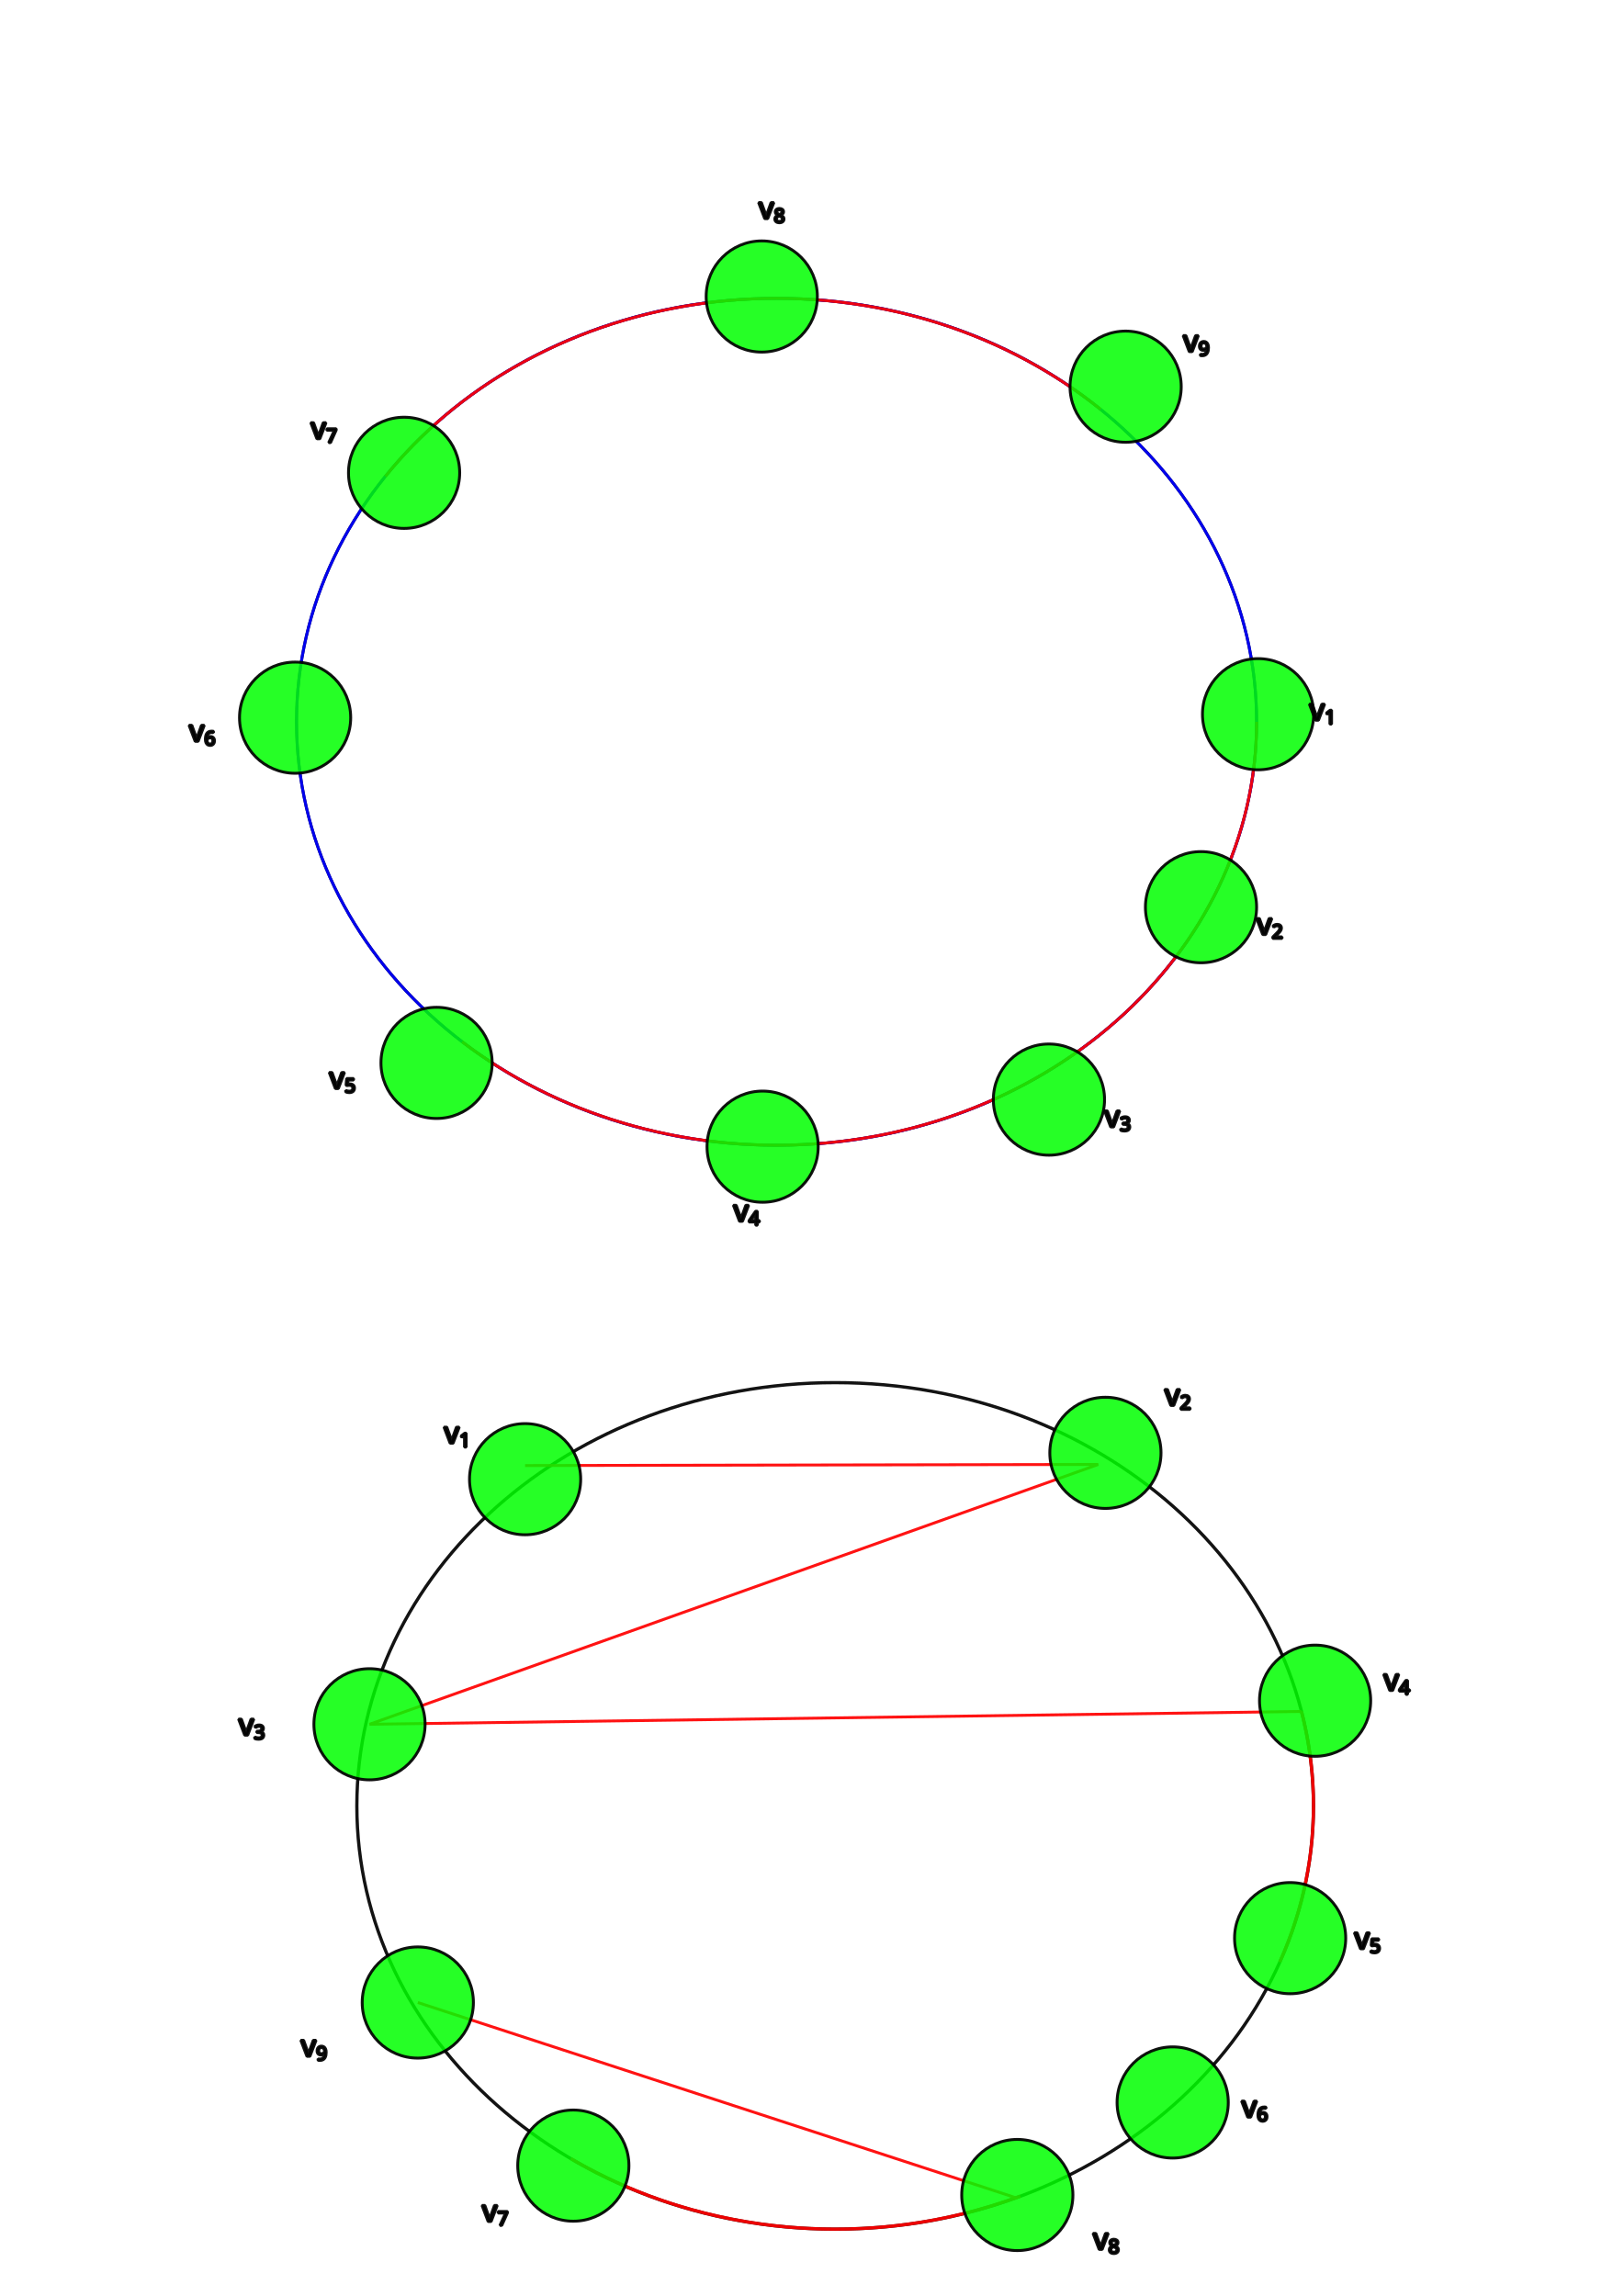
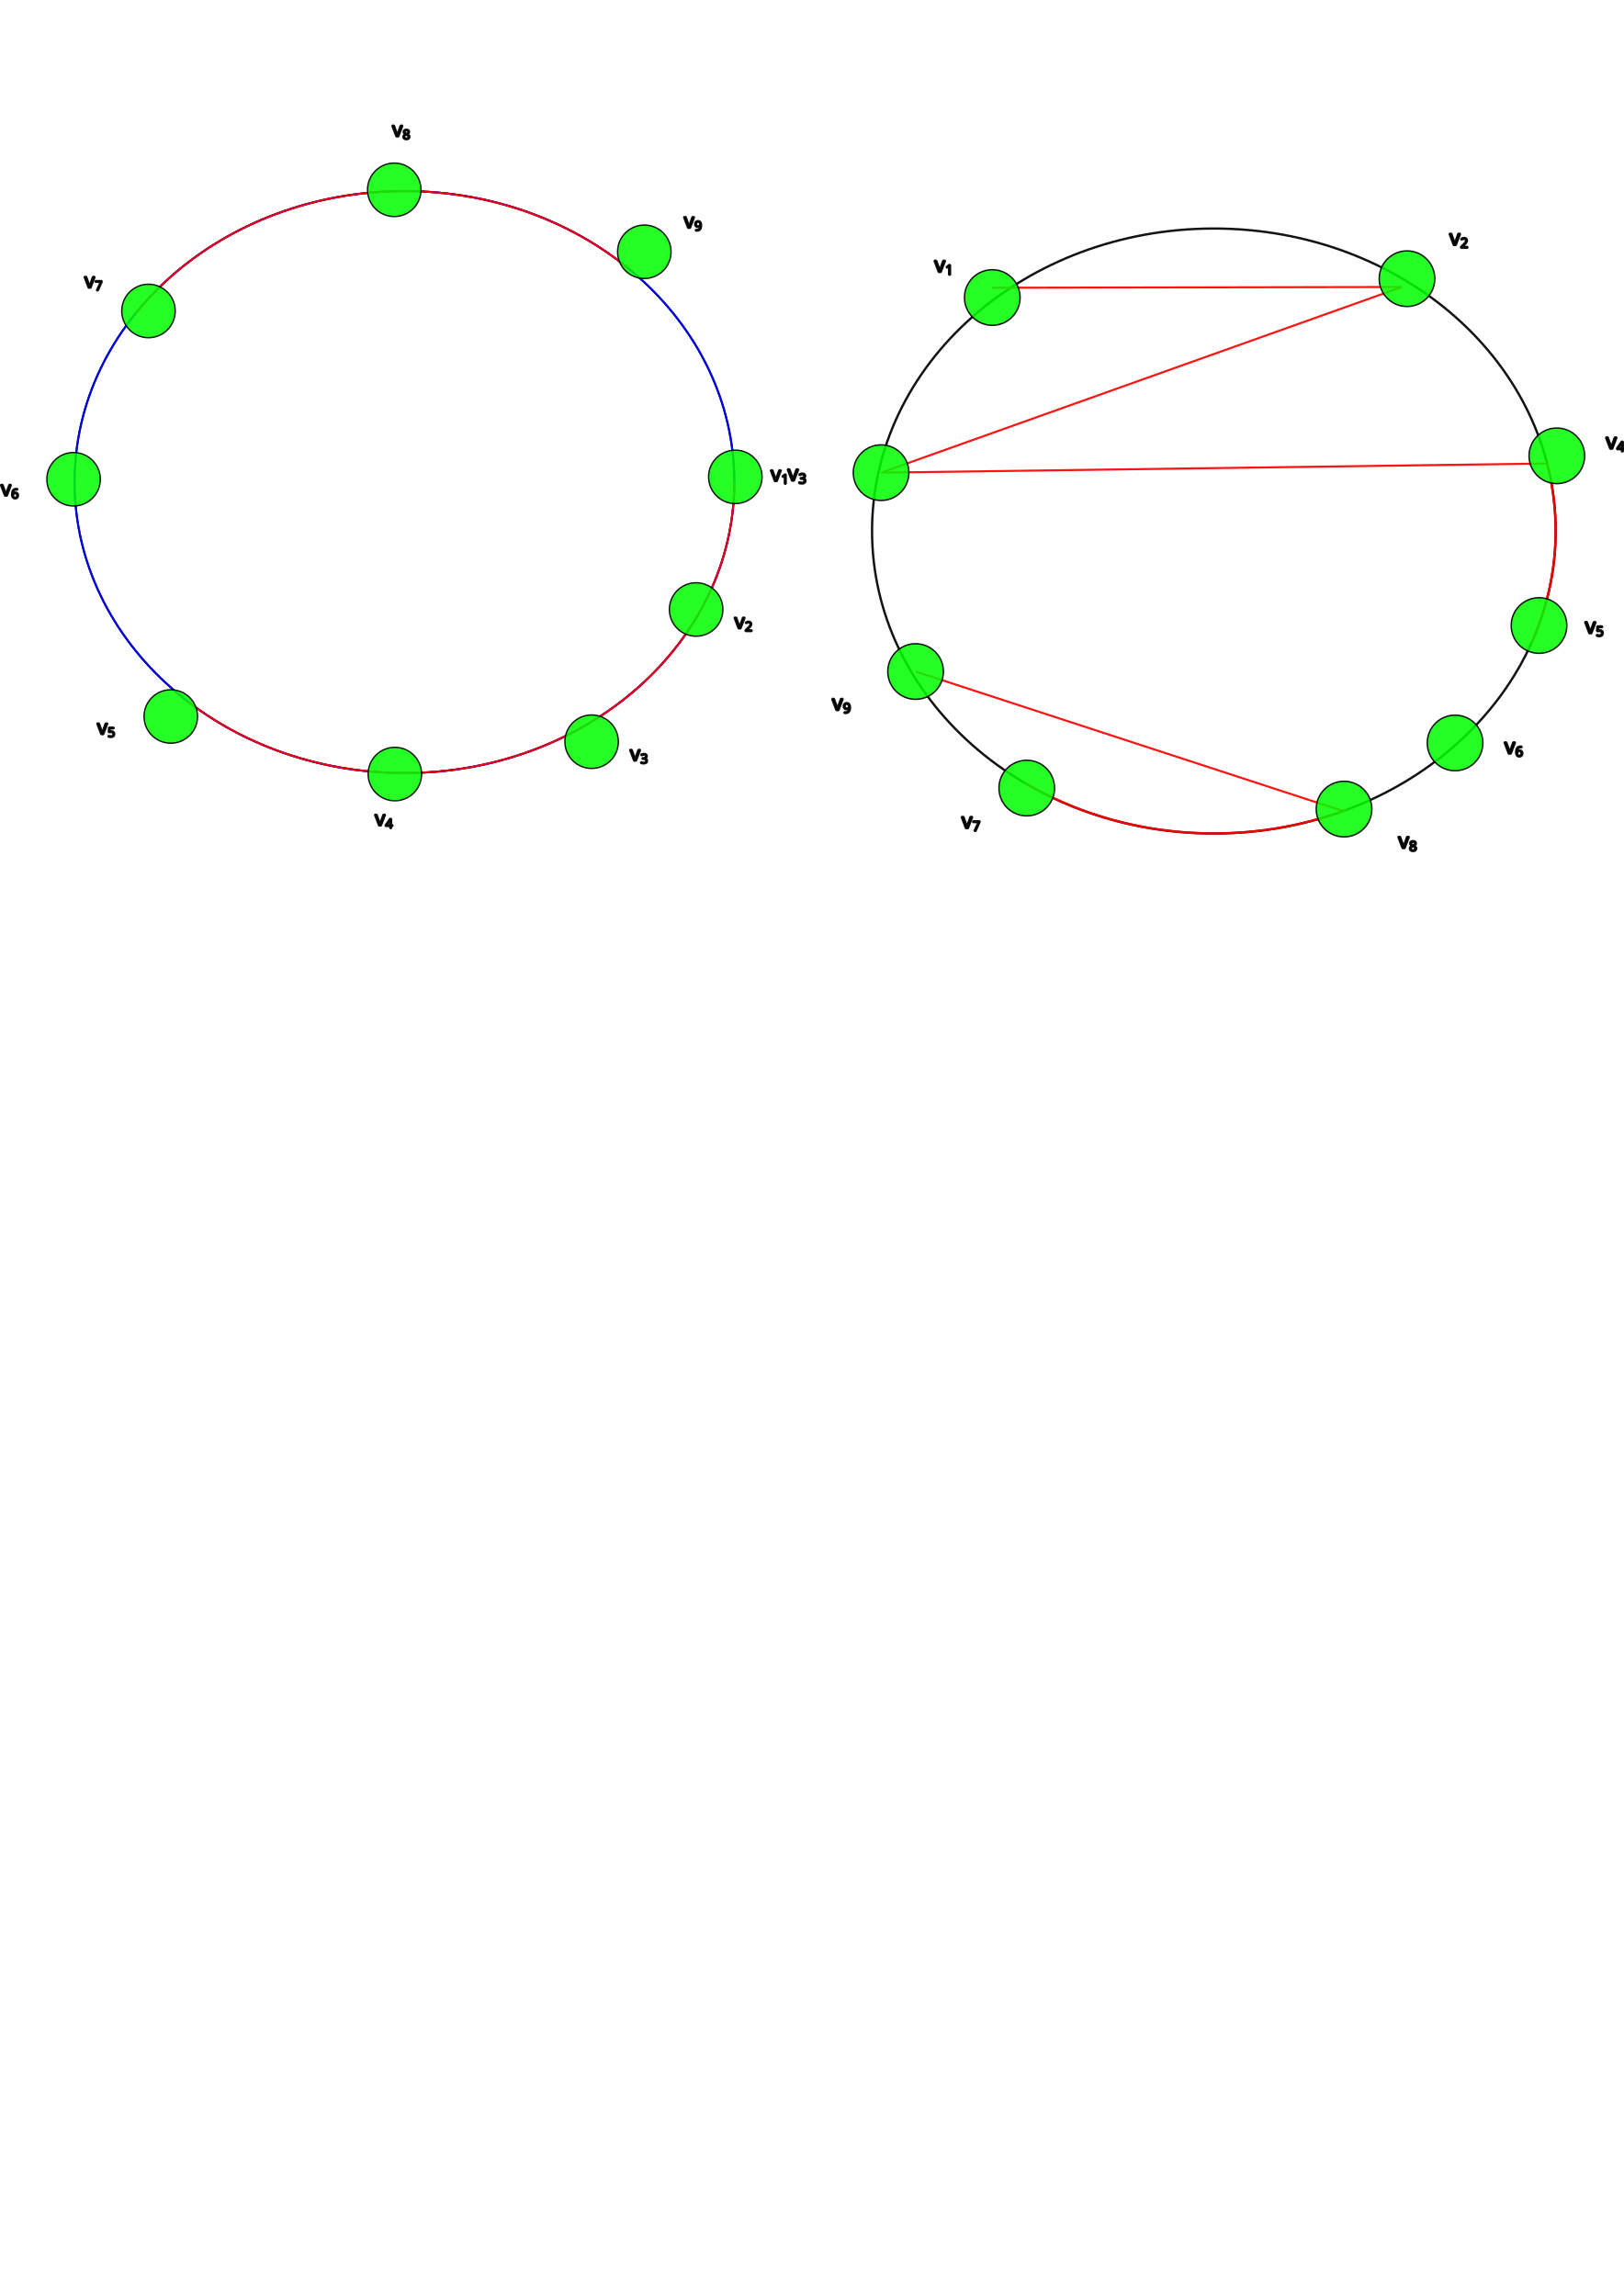
<svg xmlns="http://www.w3.org/2000/svg" width="210mm" height="297mm" viewBox="0 0 210 297" version="1.1" id="svg1">
  <defs id="defs1">
    <rect x="563.525" y="132.274" width="71.573" height="28.992" id="rect13" />
    <rect x="345.182" y="75.197" width="68.855" height="34.428" id="rect12" />
    <rect x="129.556" y="182.104" width="40.793" height="49.056" id="rect11" />
    <rect x="64.325" y="370.549" width="54.359" height="40.769" id="rect10" />
    <rect x="156.736" y="560.807" width="75.197" height="48.017" id="rect9" />
    <rect x="358.498" y="583.73" width="79.094" height="38.684" id="rect8" />
    <rect x="539.93" y="537.592" width="76.142" height="38.617" id="rect7" />
    <rect x="614.26" y="443.527" width="65.231" height="30.305" id="rect6" />
    <rect x="640.059" y="338.731" width="62.988" height="28.194" id="rect5" />
    <rect x="659.56" y="321.626" width="57.077" height="54.359" id="rect4" />
    <rect x="672.243" y="331.592" width="57.983" height="50.735" id="rect3" />
    <rect x="640.059" y="338.731" width="62.988" height="28.194" id="rect5-2" />
    <rect x="640.059" y="338.731" width="62.988" height="28.194" id="rect5-1" />
    <rect x="640.059" y="338.731" width="62.988" height="28.194" id="rect5-22" />
    <rect x="640.059" y="338.731" width="62.988" height="28.194" id="rect5-26" />
    <rect x="640.059" y="338.731" width="62.988" height="28.194" id="rect5-5" />
    <rect x="640.059" y="338.731" width="62.988" height="28.194" id="rect5-0" />
    <rect x="640.059" y="338.731" width="62.988" height="28.194" id="rect5-9" />
    <rect x="640.059" y="338.731" width="62.988" height="28.194" id="rect5-4" />
    <rect x="64.325" y="370.549" width="54.359" height="40.769" id="rect10-0" />
  </defs>
  <g id="layer1">
-     <ellipse style="fill:none;fill-opacity:0.85;stroke:#000000;stroke-width:0.374;stroke-linejoin:bevel;stroke-opacity:0.922" id="path2" cx="100.438" cy="93.367" rx="62.085" ry="54.774" />
-     <ellipse style="fill:none;fill-opacity:0.85;stroke:#0000ff;stroke-width:0.374;stroke-linejoin:bevel;stroke-opacity:0.922" id="path2-82" cx="100.438" cy="93.367" rx="62.085" ry="54.774" />
-     <path style="fill:none;fill-opacity:0.85;stroke:#ff0000;stroke-width:0.374;stroke-linejoin:bevel;stroke-opacity:0.922" id="path2-8" d="M 162.523,93.367 A 62.085,54.774 0 0 1 126.223,143.193 62.085,54.774 0 0 1 59.771,134.754" />
-     <ellipse style="fill:none;fill-opacity:0.85;stroke:#000000;stroke-width:0.422;stroke-linejoin:bevel;stroke-opacity:0.922" id="path13" cx="108.015" cy="233.601" rx="61.862" ry="54.75" />
-     <path style="fill:none;fill-opacity:0.85;stroke:#ff0000;stroke-width:0.422;stroke-linejoin:bevel;stroke-opacity:0.922" id="path13-6" d="m 168.311,221.357 a 61.862,54.75 0 0 1 -2.799,32.446" />
-     <path style="fill:none;fill-opacity:0.85;stroke:#ff0000;stroke-width:0.422;stroke-linejoin:bevel;stroke-opacity:0.922" id="path13-6-0" d="M 131.963,284.082 A 61.862,54.75 0 0 1 73.818,279.225" />
-     <path style="fill:none;fill-opacity:0.85;stroke:#ff0000;stroke-width:0.374;stroke-linejoin:bevel;stroke-opacity:0.922" d="m 67.914,189.576 74.131,-0.142 -94.256,33.61 120.529,-1.659" id="path14" />
-     <path style="fill:none;fill-opacity:0.85;stroke:#ff0000;stroke-width:0.374;stroke-linejoin:bevel;stroke-opacity:0.922" d="m 54.036,259.036 77.537,25.318" id="path15" />
-     <path style="fill:none;fill-opacity:0.85;stroke:#ff0000;stroke-width:0.374;stroke-linejoin:bevel;stroke-opacity:0.922" id="path2-8-8" d="M 49.844,61.622 A 62.085,54.774 0 0 1 93.877,38.9 62.085,54.774 0 0 1 142.339,52.949" />
+     <ellipse style="fill:none;fill-opacity:0.85;stroke:#000000;stroke-width:0.257;stroke-linejoin:bevel;stroke-opacity:0.922" id="path2" cx="52.31" cy="62.358" rx="42.665" ry="37.64" />
+     <ellipse style="fill:none;fill-opacity:0.85;stroke:#0000ff;stroke-width:0.257;stroke-linejoin:bevel;stroke-opacity:0.922" id="path2-82" cx="52.31" cy="62.358" rx="42.665" ry="37.64" />
+     <path style="fill:none;fill-opacity:0.85;stroke:#ff0000;stroke-width:0.257;stroke-linejoin:bevel;stroke-opacity:0.922" id="path2-8" d="M 94.975,62.358 A 42.665,37.64 0 0 1 70.029,96.599 42.665,37.64 0 0 1 24.363,90.8" />
+     <ellipse style="fill:none;fill-opacity:0.85;stroke:#000000;stroke-width:0.301;stroke-linejoin:bevel;stroke-opacity:0.922" id="path13" cx="156.995" cy="68.688" rx="44.209" ry="39.127" />
+     <path style="fill:none;fill-opacity:0.85;stroke:#ff0000;stroke-width:0.301;stroke-linejoin:bevel;stroke-opacity:0.922" id="path13-6" d="m 200.084,59.938 a 44.209,39.127 0 0 1 -2,23.187" />
+     <path style="fill:none;fill-opacity:0.85;stroke:#ff0000;stroke-width:0.301;stroke-linejoin:bevel;stroke-opacity:0.922" id="path13-6-0" d="m 174.109,104.763 a 44.209,39.127 0 0 1 -41.553,-3.471" />
+     <path style="fill:none;fill-opacity:0.85;stroke:#ff0000;stroke-width:0.267;stroke-linejoin:bevel;stroke-opacity:0.922" d="m 128.337,37.225 52.977,-0.102 -67.359,24.019 86.135,-1.185" id="path14" />
+     <path style="fill:none;fill-opacity:0.85;stroke:#ff0000;stroke-width:0.267;stroke-linejoin:bevel;stroke-opacity:0.922" d="m 118.418,86.865 55.411,18.093" id="path15" />
+     <path style="fill:none;fill-opacity:0.85;stroke:#ff0000;stroke-width:0.257;stroke-linejoin:bevel;stroke-opacity:0.922" id="path2-8-8" d="M 17.542,40.543 A 42.665,37.64 0 0 1 47.801,24.929 42.665,37.64 0 0 1 81.104,34.583" />
  </g>
  <g id="layer2">
-     <circle style="fill:#00ff00;fill-opacity:0.85;stroke:#000000;stroke-width:0.374;stroke-linejoin:bevel;stroke-opacity:0.922" id="path3" cx="98.521" cy="38.354" r="7.191" />
-     <circle style="fill:#00ff00;fill-opacity:0.85;stroke:#000000;stroke-width:0.374;stroke-linejoin:bevel;stroke-opacity:0.922" id="path3-9" cx="162.71" cy="92.387" r="7.191" />
-     <circle style="fill:#00ff00;fill-opacity:0.85;stroke:#000000;stroke-width:0.374;stroke-linejoin:bevel;stroke-opacity:0.922" id="path3-9-1" cx="67.914" cy="191.341" r="7.191" />
-     <circle style="fill:#00ff00;fill-opacity:0.85;stroke:#000000;stroke-width:0.374;stroke-linejoin:bevel;stroke-opacity:0.922" id="path3-9-0" cx="47.789" cy="223.044" r="7.191" />
-     <circle style="fill:#00ff00;fill-opacity:0.85;stroke:#000000;stroke-width:0.374;stroke-linejoin:bevel;stroke-opacity:0.922" id="path3-9-2" cx="142.967" cy="187.932" r="7.191" />
-     <circle style="fill:#00ff00;fill-opacity:0.85;stroke:#000000;stroke-width:0.374;stroke-linejoin:bevel;stroke-opacity:0.922" id="path3-9-5" cx="54.036" cy="259.036" r="7.191" />
-     <circle style="fill:#00ff00;fill-opacity:0.85;stroke:#000000;stroke-width:0.374;stroke-linejoin:bevel;stroke-opacity:0.922" id="path3-9-29" cx="170.088" cy="219.995" r="7.191" />
-     <circle style="fill:#00ff00;fill-opacity:0.85;stroke:#000000;stroke-width:0.374;stroke-linejoin:bevel;stroke-opacity:0.922" id="path3-9-9" cx="74.151" cy="280.134" r="7.191" />
-     <circle style="fill:#00ff00;fill-opacity:0.85;stroke:#000000;stroke-width:0.374;stroke-linejoin:bevel;stroke-opacity:0.922" id="path3-9-10" cx="166.859" cy="250.709" r="7.191" />
-     <circle style="fill:#00ff00;fill-opacity:0.85;stroke:#000000;stroke-width:0.374;stroke-linejoin:bevel;stroke-opacity:0.922" id="path3-9-56" cx="131.573" cy="283.935" r="7.191" />
-     <circle style="fill:#00ff00;fill-opacity:0.85;stroke:#000000;stroke-width:0.374;stroke-linejoin:bevel;stroke-opacity:0.922" id="path3-3" cx="145.582" cy="50.019" r="7.191" />
-     <circle style="fill:#00ff00;fill-opacity:0.85;stroke:#000000;stroke-width:0.374;stroke-linejoin:bevel;stroke-opacity:0.922" id="path3-8" cx="52.263" cy="61.161" r="7.191" />
-     <circle style="fill:#00ff00;fill-opacity:0.85;stroke:#000000;stroke-width:0.374;stroke-linejoin:bevel;stroke-opacity:0.922" id="path3-2" cx="38.167" cy="92.836" r="7.191" />
-     <circle style="fill:#00ff00;fill-opacity:0.85;stroke:#000000;stroke-width:0.374;stroke-linejoin:bevel;stroke-opacity:0.922" id="path3-2-7" cx="151.667" cy="271.965" r="7.191" />
-     <circle style="fill:#00ff00;fill-opacity:0.85;stroke:#000000;stroke-width:0.374;stroke-linejoin:bevel;stroke-opacity:0.922" id="path3-1" cx="56.461" cy="137.49" r="7.191" />
-     <circle style="fill:#00ff00;fill-opacity:0.85;stroke:#000000;stroke-width:0.374;stroke-linejoin:bevel;stroke-opacity:0.922" id="path3-7" cx="98.632" cy="148.327" r="7.191" />
-     <circle style="fill:#00ff00;fill-opacity:0.85;stroke:#000000;stroke-width:0.374;stroke-linejoin:bevel;stroke-opacity:0.922" id="path3-0" cx="155.332" cy="117.35" r="7.191" />
-     <circle style="fill:#00ff00;fill-opacity:0.85;stroke:#000000;stroke-width:0.374;stroke-linejoin:bevel;stroke-opacity:0.922" id="path3-16" cx="135.665" cy="142.238" r="7.191" />
+     <circle style="fill:#00ff00;fill-opacity:0.85;stroke:#000000;stroke-width:0.18;stroke-linejoin:bevel;stroke-opacity:0.922" id="path3" cx="50.992" cy="24.553" r="3.459" />
+     <circle style="fill:#00ff00;fill-opacity:0.85;stroke:#000000;stroke-width:0.18;stroke-linejoin:bevel;stroke-opacity:0.922" id="path3-9" cx="95.103" cy="61.685" r="3.459" />
+     <circle style="fill:#00ff00;fill-opacity:0.85;stroke:#000000;stroke-width:0.187;stroke-linejoin:bevel;stroke-opacity:0.922" id="path3-9-1" cx="128.337" cy="38.486" r="3.597" />
+     <circle style="fill:#00ff00;fill-opacity:0.85;stroke:#000000;stroke-width:0.187;stroke-linejoin:bevel;stroke-opacity:0.922" id="path3-9-0" cx="113.954" cy="61.143" r="3.597" />
+     <circle style="fill:#00ff00;fill-opacity:0.85;stroke:#000000;stroke-width:0.187;stroke-linejoin:bevel;stroke-opacity:0.922" id="path3-9-2" cx="181.973" cy="36.05" r="3.597" />
+     <circle style="fill:#00ff00;fill-opacity:0.85;stroke:#000000;stroke-width:0.187;stroke-linejoin:bevel;stroke-opacity:0.922" id="path3-9-5" cx="118.418" cy="86.865" r="3.597" />
+     <circle style="fill:#00ff00;fill-opacity:0.85;stroke:#000000;stroke-width:0.187;stroke-linejoin:bevel;stroke-opacity:0.922" id="path3-9-29" cx="201.355" cy="58.964" r="3.597" />
+     <circle style="fill:#00ff00;fill-opacity:0.85;stroke:#000000;stroke-width:0.187;stroke-linejoin:bevel;stroke-opacity:0.922" id="path3-9-9" cx="132.794" cy="101.942" r="3.597" />
+     <circle style="fill:#00ff00;fill-opacity:0.85;stroke:#000000;stroke-width:0.187;stroke-linejoin:bevel;stroke-opacity:0.922" id="path3-9-10" cx="199.047" cy="80.914" r="3.597" />
+     <circle style="fill:#00ff00;fill-opacity:0.85;stroke:#000000;stroke-width:0.187;stroke-linejoin:bevel;stroke-opacity:0.922" id="path3-9-56" cx="173.83" cy="104.658" r="3.597" />
+     <circle style="fill:#00ff00;fill-opacity:0.85;stroke:#000000;stroke-width:0.18;stroke-linejoin:bevel;stroke-opacity:0.922" id="path3-3" cx="83.333" cy="32.57" r="3.459" />
+     <circle style="fill:#00ff00;fill-opacity:0.85;stroke:#000000;stroke-width:0.18;stroke-linejoin:bevel;stroke-opacity:0.922" id="path3-8" cx="19.204" cy="40.227" r="3.459" />
+     <circle style="fill:#00ff00;fill-opacity:0.85;stroke:#000000;stroke-width:0.18;stroke-linejoin:bevel;stroke-opacity:0.922" id="path3-2" cx="9.517" cy="61.994" r="3.459" />
+     <circle style="fill:#00ff00;fill-opacity:0.85;stroke:#000000;stroke-width:0.187;stroke-linejoin:bevel;stroke-opacity:0.922" id="path3-2-7" cx="188.19" cy="96.104" r="3.597" />
+     <circle style="fill:#00ff00;fill-opacity:0.85;stroke:#000000;stroke-width:0.18;stroke-linejoin:bevel;stroke-opacity:0.922" id="path3-1" cx="22.089" cy="92.68" r="3.459" />
+     <circle style="fill:#00ff00;fill-opacity:0.85;stroke:#000000;stroke-width:0.18;stroke-linejoin:bevel;stroke-opacity:0.922" id="path3-7" cx="51.069" cy="100.127" r="3.459" />
+     <circle style="fill:#00ff00;fill-opacity:0.85;stroke:#000000;stroke-width:0.18;stroke-linejoin:bevel;stroke-opacity:0.922" id="path3-0" cx="90.033" cy="78.84" r="3.459" />
+     <circle style="fill:#00ff00;fill-opacity:0.85;stroke:#000000;stroke-width:0.18;stroke-linejoin:bevel;stroke-opacity:0.922" id="path3-16" cx="76.518" cy="95.943" r="3.459" />
    <text xml:space="preserve" transform="scale(0.2645833)" id="text3" style="font-size:14.667px;font-family:'CMU Sans Serif';-inkscape-font-specification:'CMU Sans Serif, Normal';white-space:pre;shape-inside:url(#rect3);display:inline;fill:none;fill-opacity:0.85;stroke:#0000ff;stroke-width:1.414;stroke-linejoin:bevel;stroke-opacity:0.922" />
    <text xml:space="preserve" transform="scale(0.2645833)" id="text4" style="font-size:14.667px;font-family:'CMU Sans Serif';-inkscape-font-specification:'CMU Sans Serif, Normal';white-space:pre;shape-inside:url(#rect4);display:inline;fill:#000000;fill-opacity:0.85;stroke:#000000;stroke-width:1.414;stroke-linejoin:bevel;stroke-opacity:0.922" />
-     <text xml:space="preserve" transform="scale(0.2645833)" id="text5" style="font-size:14.667px;font-family:'CMU Sans Serif';-inkscape-font-specification:'CMU Sans Serif, Normal';white-space:pre;shape-inside:url(#rect5);display:inline;fill:#000000;fill-opacity:0.85;stroke:#000000;stroke-width:1.414;stroke-linejoin:bevel;stroke-opacity:0.922">
-       <tspan x="640.059" y="352.111" id="tspan38">v<tspan style="font-size:65%;baseline-shift:sub" id="tspan37">1</tspan>
+     <text xml:space="preserve" transform="matrix(0.1818219,0,0,0.1818219,-16.71139,-1.803349)" id="text5" style="font-size:14.667px;font-family:'CMU Sans Serif';-inkscape-font-specification:'CMU Sans Serif, Normal';white-space:pre;shape-inside:url(#rect5);display:inline;fill:#000000;fill-opacity:0.85;stroke:#000000;stroke-width:1.414;stroke-linejoin:bevel;stroke-opacity:0.922">
+       <tspan x="640.059" y="352.294" id="tspan2">v<tspan style="font-size:65%;baseline-shift:sub" id="tspan1">1</tspan>
      </tspan>
    </text>
-     <text xml:space="preserve" transform="matrix(0.2645833,0,0,0.2645833,-111.9245,93.52519)" id="text5-2" style="font-size:14.667px;font-family:'CMU Sans Serif';-inkscape-font-specification:'CMU Sans Serif, Normal';white-space:pre;shape-inside:url(#rect5-2);display:inline;fill:#000000;fill-opacity:0.85;stroke:#000000;stroke-width:1.414;stroke-linejoin:bevel;stroke-opacity:0.922">
-       <tspan x="640.059" y="352.111" id="tspan40">v<tspan style="font-size:65%;baseline-shift:sub" id="tspan39">1</tspan>
+     <text xml:space="preserve" transform="matrix(0.1890828,0,0,0.1890828,-0.184015,-31.4169)" id="text5-2" style="font-size:14.667px;font-family:'CMU Sans Serif';-inkscape-font-specification:'CMU Sans Serif, Normal';white-space:pre;shape-inside:url(#rect5-2);display:inline;fill:#000000;fill-opacity:0.85;stroke:#000000;stroke-width:1.414;stroke-linejoin:bevel;stroke-opacity:0.922">
+       <tspan x="640.059" y="352.294" id="tspan4">v<tspan style="font-size:65%;baseline-shift:sub" id="tspan3">1</tspan>
      </tspan>
    </text>
-     <text xml:space="preserve" transform="scale(0.2645833)" id="text6" style="font-size:14.667px;font-family:'CMU Sans Serif';-inkscape-font-specification:'CMU Sans Serif, Normal';white-space:pre;shape-inside:url(#rect6);display:inline;fill:#000000;fill-opacity:0.85;stroke:#000000;stroke-width:1.414;stroke-linejoin:bevel;stroke-opacity:0.922">
-       <tspan x="614.26" y="456.908" id="tspan42">v<tspan style="font-size:65%;baseline-shift:sub" id="tspan41">2</tspan>
+     <text xml:space="preserve" transform="matrix(0.1818219,0,0,0.1818219,-16.71139,-1.803349)" id="text6" style="font-size:14.667px;font-family:'CMU Sans Serif';-inkscape-font-specification:'CMU Sans Serif, Normal';white-space:pre;shape-inside:url(#rect6);display:inline;fill:#000000;fill-opacity:0.85;stroke:#000000;stroke-width:1.414;stroke-linejoin:bevel;stroke-opacity:0.922">
+       <tspan x="614.26" y="457.091" id="tspan6">v<tspan style="font-size:65%;baseline-shift:sub" id="tspan5">2</tspan>
      </tspan>
    </text>
-     <text xml:space="preserve" transform="scale(0.2645833)" id="text7" style="font-size:14.667px;font-family:'CMU Sans Serif';-inkscape-font-specification:'CMU Sans Serif, Normal';white-space:pre;shape-inside:url(#rect7);display:inline;fill:#000000;fill-opacity:0.85;stroke:#000000;stroke-width:1.414;stroke-linejoin:bevel;stroke-opacity:0.922">
-       <tspan x="539.93" y="550.973" id="tspan44">v<tspan style="font-size:65%;baseline-shift:sub" id="tspan43">3</tspan>
+     <text xml:space="preserve" transform="matrix(0.1818219,0,0,0.1818219,-16.71139,-1.803349)" id="text7" style="font-size:14.667px;font-family:'CMU Sans Serif';-inkscape-font-specification:'CMU Sans Serif, Normal';white-space:pre;shape-inside:url(#rect7);display:inline;fill:#000000;fill-opacity:0.85;stroke:#000000;stroke-width:1.414;stroke-linejoin:bevel;stroke-opacity:0.922">
+       <tspan x="539.93" y="551.156" id="tspan8">v<tspan style="font-size:65%;baseline-shift:sub" id="tspan7">3</tspan>
      </tspan>
    </text>
-     <text xml:space="preserve" transform="scale(0.2645833)" id="text8" style="font-size:14.667px;font-family:'CMU Sans Serif';-inkscape-font-specification:'CMU Sans Serif, Normal';white-space:pre;shape-inside:url(#rect8);display:inline;fill:#000000;fill-opacity:0.85;stroke:#000000;stroke-width:1.414;stroke-linejoin:bevel;stroke-opacity:0.922">
-       <tspan x="358.498" y="597.111" id="tspan46">v<tspan style="font-size:65%;baseline-shift:sub" id="tspan45">4</tspan>
+     <text xml:space="preserve" transform="matrix(0.1818219,0,0,0.1818219,-16.71139,-1.803349)" id="text8" style="font-size:14.667px;font-family:'CMU Sans Serif';-inkscape-font-specification:'CMU Sans Serif, Normal';white-space:pre;shape-inside:url(#rect8);display:inline;fill:#000000;fill-opacity:0.85;stroke:#000000;stroke-width:1.414;stroke-linejoin:bevel;stroke-opacity:0.922">
+       <tspan x="358.498" y="597.294" id="tspan10">v<tspan style="font-size:65%;baseline-shift:sub" id="tspan9">4</tspan>
      </tspan>
    </text>
-     <text xml:space="preserve" transform="matrix(0.2645833,0,0,0.2645833,1.112475,-11.11134)" id="text9" style="font-size:14.667px;font-family:'CMU Sans Serif';-inkscape-font-specification:'CMU Sans Serif, Normal';white-space:pre;shape-inside:url(#rect9);display:inline;fill:#000000;fill-opacity:0.85;stroke:#000000;stroke-width:1.414;stroke-linejoin:bevel;stroke-opacity:0.922">
-       <tspan x="156.736" y="574.188" id="tspan48">v<tspan style="font-size:65%;baseline-shift:sub" id="tspan47">5</tspan>
+     <text xml:space="preserve" transform="matrix(0.1818219,0,0,0.1818219,-15.9469,-9.439073)" id="text9" style="font-size:14.667px;font-family:'CMU Sans Serif';-inkscape-font-specification:'CMU Sans Serif, Normal';white-space:pre;shape-inside:url(#rect9);display:inline;fill:#000000;fill-opacity:0.85;stroke:#000000;stroke-width:1.414;stroke-linejoin:bevel;stroke-opacity:0.922">
+       <tspan x="156.736" y="574.37" id="tspan12">v<tspan style="font-size:65%;baseline-shift:sub" id="tspan11">5</tspan>
      </tspan>
    </text>
-     <text xml:space="preserve" transform="matrix(0.2645833,0,0,0.2645833,7.430993,-5.683499)" id="text10" style="font-size:14.667px;font-family:'CMU Sans Serif';-inkscape-font-specification:'CMU Sans Serif, Normal';white-space:pre;shape-inside:url(#rect10);display:inline;fill:#000000;fill-opacity:0.85;stroke:#000000;stroke-width:1.414;stroke-linejoin:bevel;stroke-opacity:0.922">
-       <tspan x="64.324" y="383.93" id="tspan50">v<tspan style="font-size:65%;baseline-shift:sub" id="tspan49">6</tspan>
+     <text xml:space="preserve" transform="matrix(0.1818219,0,0,0.1818219,-11.60481,-5.709054)" id="text10" style="font-size:14.667px;font-family:'CMU Sans Serif';-inkscape-font-specification:'CMU Sans Serif, Normal';white-space:pre;shape-inside:url(#rect10);display:inline;fill:#000000;fill-opacity:0.85;stroke:#000000;stroke-width:1.414;stroke-linejoin:bevel;stroke-opacity:0.922">
+       <tspan x="64.324" y="384.113" id="tspan14">v<tspan style="font-size:65%;baseline-shift:sub" id="tspan13">6</tspan>
      </tspan>
    </text>
-     <text xml:space="preserve" transform="matrix(0.2645833,0,0,0.2645833,143.5602,172.2894)" id="text10-3" style="font-size:14.667px;font-family:'CMU Sans Serif';-inkscape-font-specification:'CMU Sans Serif, Normal';white-space:pre;shape-inside:url(#rect10-0);display:inline;fill:#000000;fill-opacity:0.85;stroke:#000000;stroke-width:1.414;stroke-linejoin:bevel;stroke-opacity:0.922">
-       <tspan x="64.324" y="383.93" id="tspan52">v<tspan style="font-size:65%;baseline-shift:sub" id="tspan51">6</tspan>
+     <text xml:space="preserve" transform="matrix(0.1890828,0,0,0.1890828,182.3965,24.87143)" id="text10-3" style="font-size:14.667px;font-family:'CMU Sans Serif';-inkscape-font-specification:'CMU Sans Serif, Normal';white-space:pre;shape-inside:url(#rect10-0);display:inline;fill:#000000;fill-opacity:0.85;stroke:#000000;stroke-width:1.414;stroke-linejoin:bevel;stroke-opacity:0.922">
+       <tspan x="64.324" y="384.113" id="tspan16">v<tspan style="font-size:65%;baseline-shift:sub" id="tspan15">6</tspan>
      </tspan>
    </text>
-     <text xml:space="preserve" transform="matrix(0.2645833,0,0,0.2645833,5.915002,5.033899)" id="text11" style="font-size:14.667px;font-family:'CMU Sans Serif';-inkscape-font-specification:'CMU Sans Serif, Normal';white-space:pre;shape-inside:url(#rect11);display:inline;fill:#000000;fill-opacity:0.85;stroke:#000000;stroke-width:1.414;stroke-linejoin:bevel;stroke-opacity:0.922">
-       <tspan x="129.557" y="195.484" id="tspan54">v<tspan style="font-size:65%;baseline-shift:sub" id="tspan53">7</tspan>
+     <text xml:space="preserve" transform="matrix(0.1818219,0,0,0.1818219,-12.6466,1.655951)" id="text11" style="font-size:14.667px;font-family:'CMU Sans Serif';-inkscape-font-specification:'CMU Sans Serif, Normal';white-space:pre;shape-inside:url(#rect11);display:inline;fill:#000000;fill-opacity:0.85;stroke:#000000;stroke-width:1.414;stroke-linejoin:bevel;stroke-opacity:0.922">
+       <tspan x="129.557" y="195.667" id="tspan18">v<tspan style="font-size:65%;baseline-shift:sub" id="tspan17">7</tspan>
      </tspan>
    </text>
-     <text xml:space="preserve" transform="matrix(0.2645833,0,0,0.2645833,6.784974,4.849412)" id="text12" style="font-style:normal;font-variant:normal;font-weight:normal;font-stretch:normal;font-size:14.667px;font-family:'CMU Sans Serif';-inkscape-font-specification:'CMU Sans Serif, Normal';font-variant-ligatures:normal;font-variant-caps:normal;font-variant-numeric:normal;font-variant-east-asian:normal;white-space:pre;shape-inside:url(#rect12);display:inline;fill:#000000;fill-opacity:0.85;stroke:#000000;stroke-width:1.414;stroke-linejoin:bevel;stroke-opacity:0.922">
-       <tspan x="345.182" y="88.578" id="tspan56">v<tspan style="font-size:65%;baseline-shift:sub" id="tspan55">8</tspan>
+     <text xml:space="preserve" transform="matrix(0.1818219,0,0,0.1818219,-12.04875,1.529172)" id="text12" style="font-style:normal;font-variant:normal;font-weight:normal;font-stretch:normal;font-size:14.667px;font-family:'CMU Sans Serif';-inkscape-font-specification:'CMU Sans Serif, Normal';font-variant-ligatures:normal;font-variant-caps:normal;font-variant-numeric:normal;font-variant-east-asian:normal;white-space:pre;shape-inside:url(#rect12);display:inline;fill:#000000;fill-opacity:0.85;stroke:#000000;stroke-width:1.414;stroke-linejoin:bevel;stroke-opacity:0.922">
+       <tspan x="345.182" y="88.761" id="tspan20">v<tspan style="font-size:65%;baseline-shift:sub" id="tspan19">8</tspan>
      </tspan>
    </text>
-     <text xml:space="preserve" transform="matrix(0.2645833,0,0,0.2645833,3.920635,6.951574)" id="text13" style="font-size:14.667px;font-family:'CMU Sans Serif';-inkscape-font-specification:'CMU Sans Serif, Normal';white-space:pre;shape-inside:url(#rect13);display:inline;fill:#000000;fill-opacity:0.85;stroke:#000000;stroke-width:1.414;stroke-linejoin:bevel;stroke-opacity:0.922">
-       <tspan x="563.525" y="145.654" id="tspan58">v<tspan style="font-size:65%;baseline-shift:sub" id="tspan57">9</tspan>
+     <text xml:space="preserve" transform="matrix(0.1818219,0,0,0.1818219,-14.01713,2.97378)" id="text13" style="font-size:14.667px;font-family:'CMU Sans Serif';-inkscape-font-specification:'CMU Sans Serif, Normal';white-space:pre;shape-inside:url(#rect13);display:inline;fill:#000000;fill-opacity:0.85;stroke:#000000;stroke-width:1.414;stroke-linejoin:bevel;stroke-opacity:0.922">
+       <tspan x="563.525" y="145.837" id="tspan22">v<tspan style="font-size:65%;baseline-shift:sub" id="tspan21">9</tspan>
      </tspan>
    </text>
-     <text xml:space="preserve" transform="matrix(0.2645833,0,0,0.2645833,-18.71564,88.64695)" id="text5-3" style="font-size:14.667px;font-family:'CMU Sans Serif';-inkscape-font-specification:'CMU Sans Serif, Normal';white-space:pre;shape-inside:url(#rect5-1);display:inline;fill:#000000;fill-opacity:0.85;stroke:#000000;stroke-width:1.414;stroke-linejoin:bevel;stroke-opacity:0.922">
-       <tspan x="640.059" y="352.111" id="tspan60">v<tspan style="font-size:65%;baseline-shift:sub" id="tspan59">2</tspan>
+     <text xml:space="preserve" transform="matrix(0.1890828,0,0,0.1890828,66.42714,-34.90311)" id="text5-3" style="font-size:14.667px;font-family:'CMU Sans Serif';-inkscape-font-specification:'CMU Sans Serif, Normal';white-space:pre;shape-inside:url(#rect5-1);display:inline;fill:#000000;fill-opacity:0.85;stroke:#000000;stroke-width:1.414;stroke-linejoin:bevel;stroke-opacity:0.922">
+       <tspan x="640.059" y="352.294" id="tspan24">v<tspan style="font-size:65%;baseline-shift:sub" id="tspan23">2</tspan>
      </tspan>
    </text>
-     <text xml:space="preserve" transform="matrix(0.2645833,0,0,0.2645833,-138.4921,131.2916)" id="text5-27" style="font-size:14.667px;font-family:'CMU Sans Serif';-inkscape-font-specification:'CMU Sans Serif, Normal';white-space:pre;shape-inside:url(#rect5-22);display:inline;fill:#000000;fill-opacity:0.85;stroke:#000000;stroke-width:1.414;stroke-linejoin:bevel;stroke-opacity:0.922">
-       <tspan x="640.059" y="352.111" id="tspan62">v<tspan style="font-size:65%;baseline-shift:sub" id="tspan61">3</tspan>
+     <text xml:space="preserve" transform="matrix(0.1890828,0,0,0.1890828,-19.17037,-4.427354)" id="text5-27" style="font-size:14.667px;font-family:'CMU Sans Serif';-inkscape-font-specification:'CMU Sans Serif, Normal';white-space:pre;shape-inside:url(#rect5-22);display:inline;fill:#000000;fill-opacity:0.85;stroke:#000000;stroke-width:1.414;stroke-linejoin:bevel;stroke-opacity:0.922">
+       <tspan x="640.059" y="352.294" id="tspan26">v<tspan style="font-size:65%;baseline-shift:sub" id="tspan25">3</tspan>
      </tspan>
    </text>
-     <text xml:space="preserve" transform="matrix(0.2645833,0,0,0.2645833,9.598611,125.511)" id="text5-5" style="font-size:14.667px;font-family:'CMU Sans Serif';-inkscape-font-specification:'CMU Sans Serif, Normal';white-space:pre;shape-inside:url(#rect5-26);display:inline;fill:#000000;fill-opacity:0.85;stroke:#000000;stroke-width:1.414;stroke-linejoin:bevel;stroke-opacity:0.922">
-       <tspan x="640.059" y="352.111" id="tspan64">v<tspan style="font-size:65%;baseline-shift:sub" id="tspan63">4</tspan>
+     <text xml:space="preserve" transform="matrix(0.1890828,0,0,0.1890828,86.66174,-8.558424)" id="text5-5" style="font-size:14.667px;font-family:'CMU Sans Serif';-inkscape-font-specification:'CMU Sans Serif, Normal';white-space:pre;shape-inside:url(#rect5-26);display:inline;fill:#000000;fill-opacity:0.85;stroke:#000000;stroke-width:1.414;stroke-linejoin:bevel;stroke-opacity:0.922">
+       <tspan x="640.059" y="352.294" id="tspan28">v<tspan style="font-size:65%;baseline-shift:sub" id="tspan27">4</tspan>
      </tspan>
    </text>
-     <text xml:space="preserve" transform="matrix(0.2645833,0,0,0.2645833,-130.4431,172.8359)" id="text5-0" style="font-size:14.667px;font-family:'CMU Sans Serif';-inkscape-font-specification:'CMU Sans Serif, Normal';white-space:pre;shape-inside:url(#rect5-5);display:inline;fill:#000000;fill-opacity:0.85;stroke:#000000;stroke-width:1.414;stroke-linejoin:bevel;stroke-opacity:0.922">
-       <tspan x="640.059" y="352.111" id="tspan66">v<tspan style="font-size:65%;baseline-shift:sub" id="tspan65">9</tspan>
+     <text xml:space="preserve" transform="matrix(0.1890828,0,0,0.1890828,-13.41815,25.26196)" id="text5-0" style="font-size:14.667px;font-family:'CMU Sans Serif';-inkscape-font-specification:'CMU Sans Serif, Normal';white-space:pre;shape-inside:url(#rect5-5);display:inline;fill:#000000;fill-opacity:0.85;stroke:#000000;stroke-width:1.414;stroke-linejoin:bevel;stroke-opacity:0.922">
+       <tspan x="640.059" y="352.294" id="tspan30">v<tspan style="font-size:65%;baseline-shift:sub" id="tspan29">9</tspan>
      </tspan>
    </text>
-     <text xml:space="preserve" transform="matrix(0.2645833,0,0,0.2645833,5.815546,158.928)" id="text5-58" style="font-size:14.667px;font-family:'CMU Sans Serif';-inkscape-font-specification:'CMU Sans Serif, Normal';white-space:pre;shape-inside:url(#rect5-0);display:inline;fill:#000000;fill-opacity:0.85;stroke:#000000;stroke-width:1.414;stroke-linejoin:bevel;stroke-opacity:0.922">
-       <tspan x="640.059" y="352.111" id="tspan68">v<tspan style="font-size:65%;baseline-shift:sub" id="tspan67">5</tspan>
+     <text xml:space="preserve" transform="matrix(0.1890828,0,0,0.1890828,83.95819,15.32276)" id="text5-58" style="font-size:14.667px;font-family:'CMU Sans Serif';-inkscape-font-specification:'CMU Sans Serif, Normal';white-space:pre;shape-inside:url(#rect5-0);display:inline;fill:#000000;fill-opacity:0.85;stroke:#000000;stroke-width:1.414;stroke-linejoin:bevel;stroke-opacity:0.922">
+       <tspan x="640.059" y="352.294" id="tspan32">v<tspan style="font-size:65%;baseline-shift:sub" id="tspan31">5</tspan>
      </tspan>
    </text>
-     <text xml:space="preserve" transform="matrix(0.2645833,0,0,0.2645833,-107.0067,194.2002)" id="text5-57" style="font-size:14.667px;font-family:'CMU Sans Serif';-inkscape-font-specification:'CMU Sans Serif, Normal';white-space:pre;shape-inside:url(#rect5-9);display:inline;fill:#000000;fill-opacity:0.85;stroke:#000000;stroke-width:1.414;stroke-linejoin:bevel;stroke-opacity:0.922">
-       <tspan x="640.059" y="352.111" id="tspan70">v<tspan style="font-size:65%;baseline-shift:sub" id="tspan69">7</tspan>
+     <text xml:space="preserve" transform="matrix(0.1890828,0,0,0.1890828,3.330481,40.52982)" id="text5-57" style="font-size:14.667px;font-family:'CMU Sans Serif';-inkscape-font-specification:'CMU Sans Serif, Normal';white-space:pre;shape-inside:url(#rect5-9);display:inline;fill:#000000;fill-opacity:0.85;stroke:#000000;stroke-width:1.414;stroke-linejoin:bevel;stroke-opacity:0.922">
+       <tspan x="640.059" y="352.294" id="tspan34">v<tspan style="font-size:65%;baseline-shift:sub" id="tspan33">7</tspan>
      </tspan>
    </text>
-     <text xml:space="preserve" transform="matrix(0.2645833,0,0,0.2645833,-27.98144,197.8159)" id="text5-7" style="font-size:14.667px;font-family:'CMU Sans Serif';-inkscape-font-specification:'CMU Sans Serif, Normal';white-space:pre;shape-inside:url(#rect5-4);display:inline;fill:#000000;fill-opacity:0.85;stroke:#000000;stroke-width:1.414;stroke-linejoin:bevel;stroke-opacity:0.922">
-       <tspan x="640.059" y="352.111" id="tspan72">v<tspan style="font-size:65%;baseline-shift:sub" id="tspan71">8</tspan>
+     <text xml:space="preserve" transform="matrix(0.1890828,0,0,0.1890828,59.80539,43.11376)" id="text5-7" style="font-size:14.667px;font-family:'CMU Sans Serif';-inkscape-font-specification:'CMU Sans Serif, Normal';white-space:pre;shape-inside:url(#rect5-4);display:inline;fill:#000000;fill-opacity:0.85;stroke:#000000;stroke-width:1.414;stroke-linejoin:bevel;stroke-opacity:0.922">
+       <tspan x="640.059" y="352.294" id="tspan36">v<tspan style="font-size:65%;baseline-shift:sub" id="tspan35">8</tspan>
      </tspan>
    </text>
  </g>
</svg>
